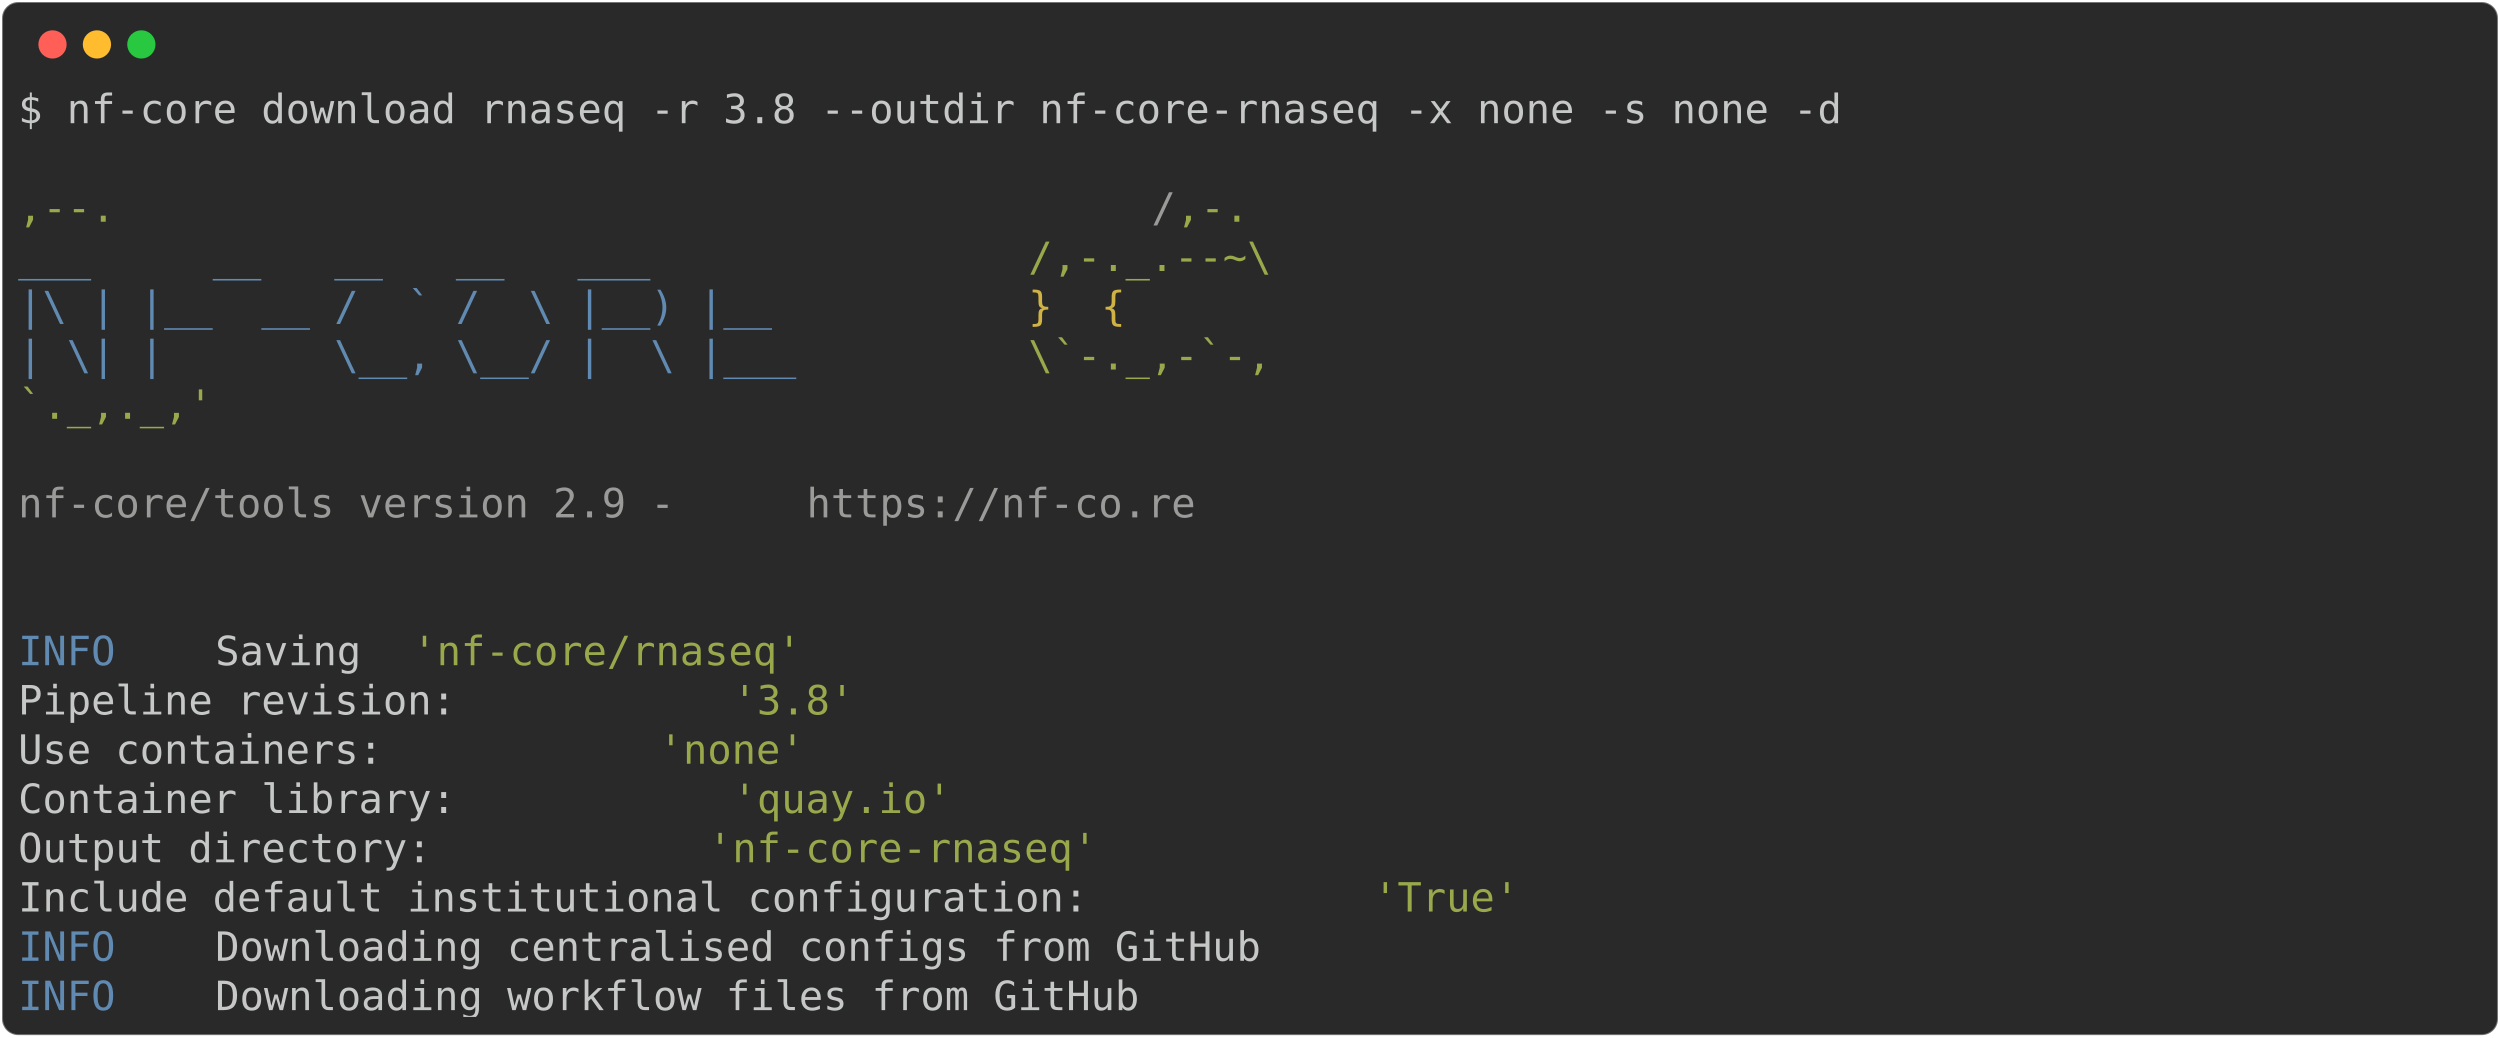
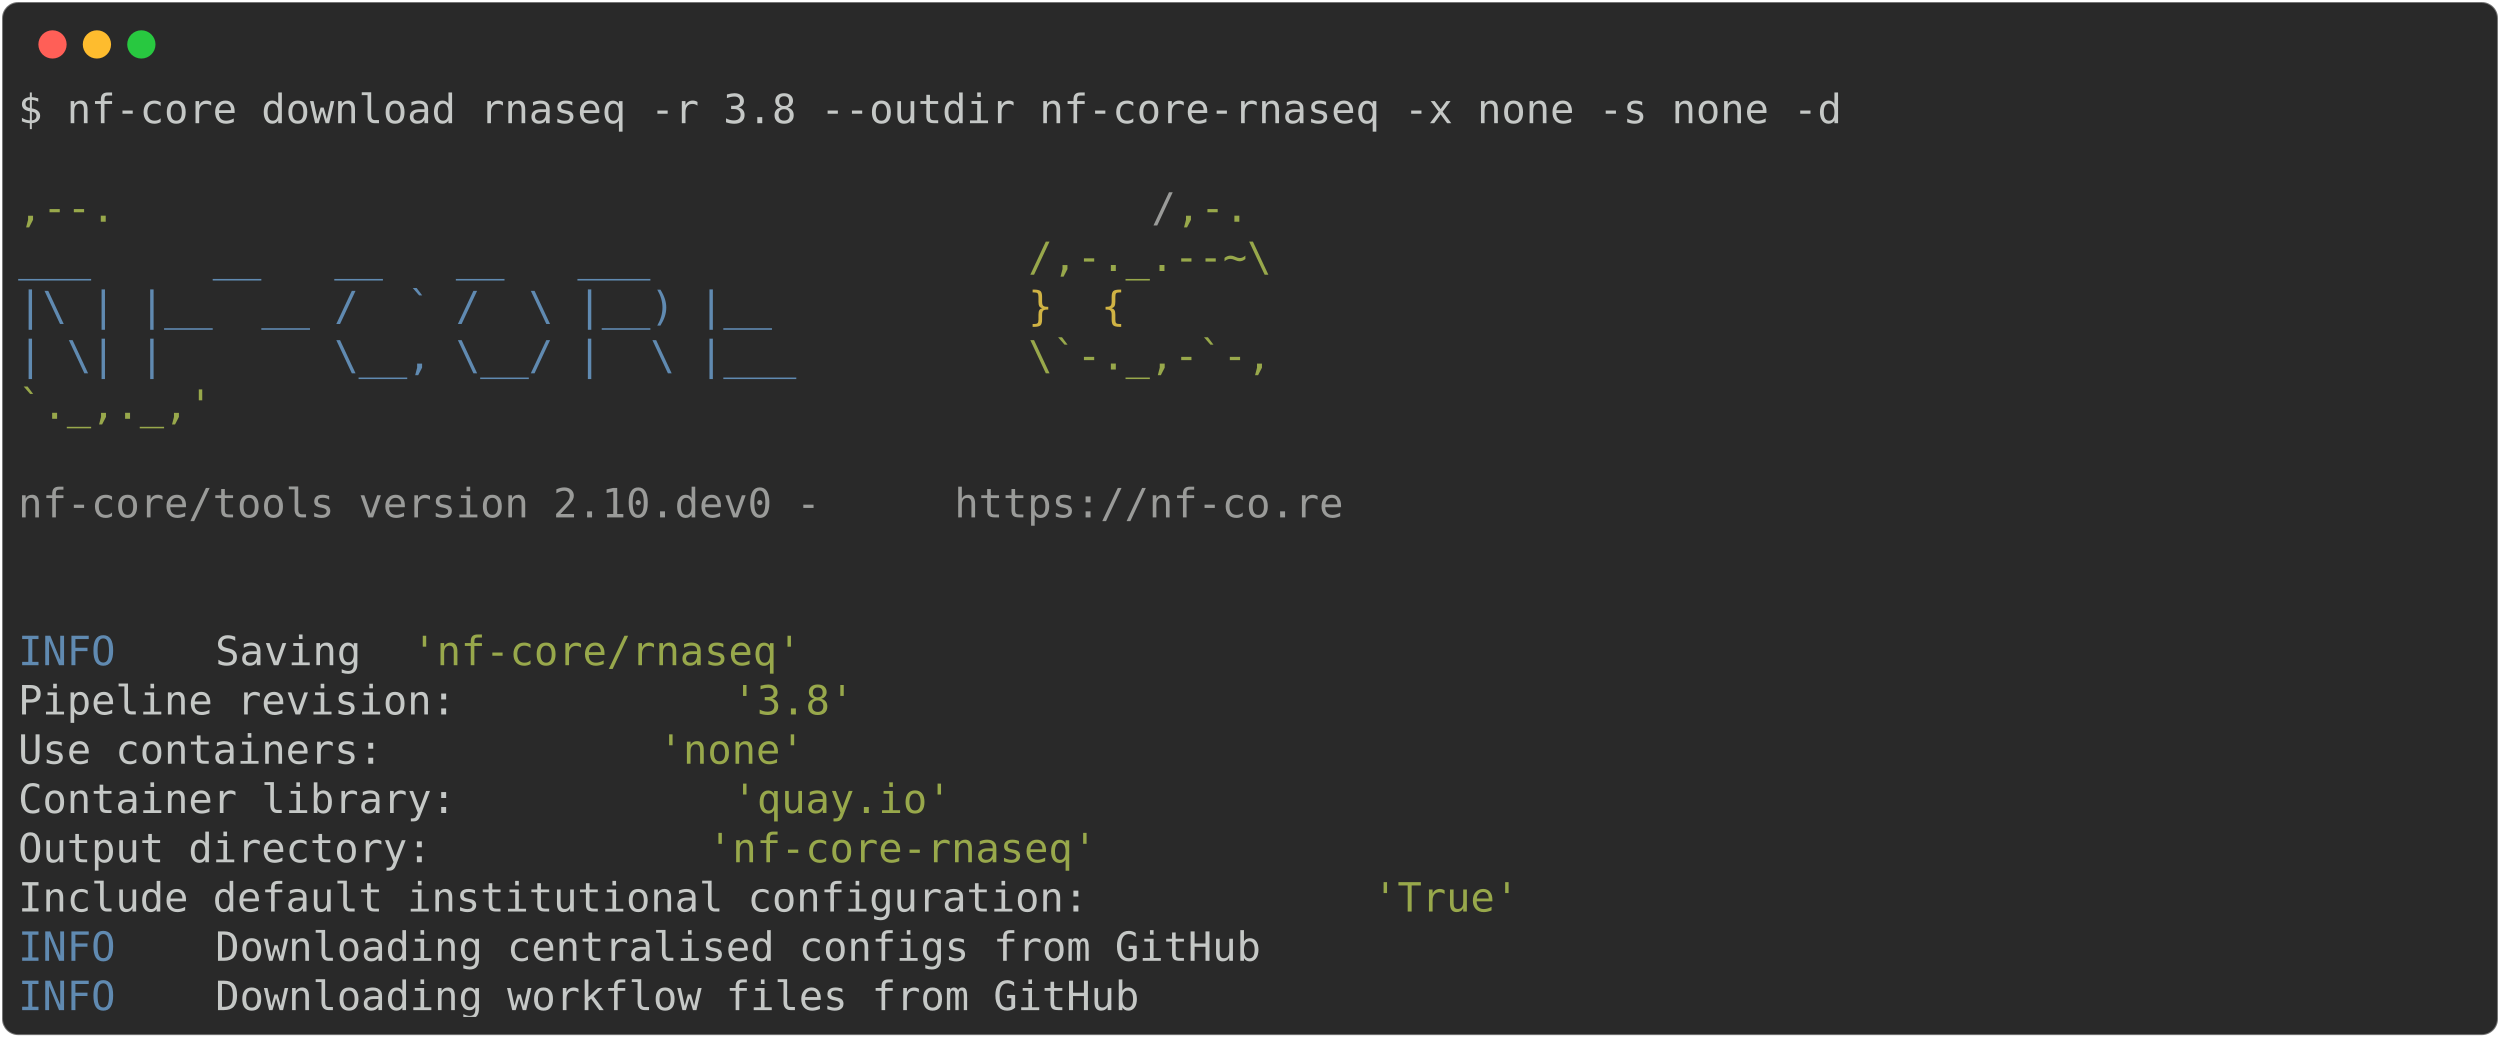
<svg xmlns="http://www.w3.org/2000/svg" class="rich-terminal" viewBox="0 0 1238 513.6">
  <style>

    @font-face {
        font-family: "Fira Code";
        src: local("FiraCode-Regular"),
                url("https://cdnjs.cloudflare.com/ajax/libs/firacode/6.2.0/woff2/FiraCode-Regular.woff2") format("woff2"),
                url("https://cdnjs.cloudflare.com/ajax/libs/firacode/6.2.0/woff/FiraCode-Regular.woff") format("woff");
        font-style: normal;
        font-weight: 400;
    }
    @font-face {
        font-family: "Fira Code";
        src: local("FiraCode-Bold"),
                url("https://cdnjs.cloudflare.com/ajax/libs/firacode/6.2.0/woff2/FiraCode-Bold.woff2") format("woff2"),
                url("https://cdnjs.cloudflare.com/ajax/libs/firacode/6.2.0/woff/FiraCode-Bold.woff") format("woff");
        font-style: bold;
        font-weight: 700;
    }

-     .terminal-349809940-matrix {
+     .terminal-451718873-matrix {
        font-family: Fira Code, monospace;
        font-size: 20px;
        line-height: 24.4px;
        font-variant-east-asian: full-width;
    }

-     .terminal-349809940-title {
+     .terminal-451718873-title {
        font-size: 18px;
        font-weight: bold;
        font-family: arial;
    }

-     .terminal-349809940-r1 { fill: #c5c8c6 }
- .terminal-349809940-r2 { fill: #98a84b }
- .terminal-349809940-r3 { fill: #9a9b99 }
- .terminal-349809940-r4 { fill: #608ab1 }
- .terminal-349809940-r5 { fill: #d0b344 }
+     .terminal-451718873-r1 { fill: #c5c8c6 }
+ .terminal-451718873-r2 { fill: #98a84b }
+ .terminal-451718873-r3 { fill: #9a9b99 }
+ .terminal-451718873-r4 { fill: #608ab1 }
+ .terminal-451718873-r5 { fill: #d0b344 }
    </style>
  <defs>
-     <clipPath id="terminal-349809940-clip-terminal">
+     <clipPath id="terminal-451718873-clip-terminal">
      <rect x="0" y="0" width="1219.0" height="462.6" />
    </clipPath>
-     <clipPath id="terminal-349809940-line-0">
+     <clipPath id="terminal-451718873-line-0">
      <rect x="0" y="1.5" width="1220" height="24.65" />
    </clipPath>
-     <clipPath id="terminal-349809940-line-1">
+     <clipPath id="terminal-451718873-line-1">
      <rect x="0" y="25.9" width="1220" height="24.65" />
    </clipPath>
-     <clipPath id="terminal-349809940-line-2">
+     <clipPath id="terminal-451718873-line-2">
      <rect x="0" y="50.3" width="1220" height="24.65" />
    </clipPath>
-     <clipPath id="terminal-349809940-line-3">
+     <clipPath id="terminal-451718873-line-3">
      <rect x="0" y="74.7" width="1220" height="24.65" />
    </clipPath>
-     <clipPath id="terminal-349809940-line-4">
+     <clipPath id="terminal-451718873-line-4">
      <rect x="0" y="99.1" width="1220" height="24.65" />
    </clipPath>
-     <clipPath id="terminal-349809940-line-5">
+     <clipPath id="terminal-451718873-line-5">
      <rect x="0" y="123.5" width="1220" height="24.65" />
    </clipPath>
-     <clipPath id="terminal-349809940-line-6">
+     <clipPath id="terminal-451718873-line-6">
      <rect x="0" y="147.9" width="1220" height="24.65" />
    </clipPath>
-     <clipPath id="terminal-349809940-line-7">
+     <clipPath id="terminal-451718873-line-7">
      <rect x="0" y="172.3" width="1220" height="24.65" />
    </clipPath>
-     <clipPath id="terminal-349809940-line-8">
+     <clipPath id="terminal-451718873-line-8">
      <rect x="0" y="196.7" width="1220" height="24.65" />
    </clipPath>
-     <clipPath id="terminal-349809940-line-9">
+     <clipPath id="terminal-451718873-line-9">
      <rect x="0" y="221.1" width="1220" height="24.65" />
    </clipPath>
-     <clipPath id="terminal-349809940-line-10">
+     <clipPath id="terminal-451718873-line-10">
      <rect x="0" y="245.5" width="1220" height="24.65" />
    </clipPath>
-     <clipPath id="terminal-349809940-line-11">
+     <clipPath id="terminal-451718873-line-11">
      <rect x="0" y="269.9" width="1220" height="24.65" />
    </clipPath>
-     <clipPath id="terminal-349809940-line-12">
+     <clipPath id="terminal-451718873-line-12">
      <rect x="0" y="294.3" width="1220" height="24.65" />
    </clipPath>
-     <clipPath id="terminal-349809940-line-13">
+     <clipPath id="terminal-451718873-line-13">
      <rect x="0" y="318.7" width="1220" height="24.65" />
    </clipPath>
-     <clipPath id="terminal-349809940-line-14">
+     <clipPath id="terminal-451718873-line-14">
      <rect x="0" y="343.1" width="1220" height="24.65" />
    </clipPath>
-     <clipPath id="terminal-349809940-line-15">
+     <clipPath id="terminal-451718873-line-15">
      <rect x="0" y="367.5" width="1220" height="24.65" />
    </clipPath>
-     <clipPath id="terminal-349809940-line-16">
+     <clipPath id="terminal-451718873-line-16">
      <rect x="0" y="391.9" width="1220" height="24.65" />
    </clipPath>
-     <clipPath id="terminal-349809940-line-17">
+     <clipPath id="terminal-451718873-line-17">
      <rect x="0" y="416.3" width="1220" height="24.65" />
    </clipPath>
  </defs>
  <rect fill="#292929" stroke="rgba(255,255,255,0.35)" stroke-width="1" x="1" y="1" width="1236" height="511.6" rx="8" />
  <g transform="translate(26,22)">
    <circle cx="0" cy="0" r="7" fill="#ff5f57" />
    <circle cx="22" cy="0" r="7" fill="#febc2e" />
    <circle cx="44" cy="0" r="7" fill="#28c840" />
  </g>
-   <g transform="translate(9, 41)" clip-path="url(#terminal-349809940-clip-terminal)">
-     <g class="terminal-349809940-matrix">
-       <text class="terminal-349809940-r1" x="0" y="20" textLength="915" clip-path="url(#terminal-349809940-line-0)">$ nf-core download rnaseq -r 3.8 --outdir nf-core-rnaseq -x none -s none -d</text>
-       <text class="terminal-349809940-r1" x="1220" y="20" textLength="12.2" clip-path="url(#terminal-349809940-line-0)">
+   <g transform="translate(9, 41)" clip-path="url(#terminal-451718873-clip-terminal)">
+     <g class="terminal-451718873-matrix">
+       <text class="terminal-451718873-r1" x="0" y="20" textLength="915" clip-path="url(#terminal-451718873-line-0)">$ nf-core download rnaseq -r 3.8 --outdir nf-core-rnaseq -x none -s none -d</text>
+       <text class="terminal-451718873-r1" x="1220" y="20" textLength="12.2" clip-path="url(#terminal-451718873-line-0)">
</text>
-       <text class="terminal-349809940-r1" x="1220" y="44.4" textLength="12.2" clip-path="url(#terminal-349809940-line-1)">
+       <text class="terminal-451718873-r1" x="1220" y="44.4" textLength="12.2" clip-path="url(#terminal-451718873-line-1)">
</text>
-       <text class="terminal-349809940-r2" x="0" y="68.8" textLength="561.2" clip-path="url(#terminal-349809940-line-2)">                                          ,--.</text>
-       <text class="terminal-349809940-r3" x="561.2" y="68.8" textLength="12.2" clip-path="url(#terminal-349809940-line-2)">/</text>
-       <text class="terminal-349809940-r2" x="573.4" y="68.8" textLength="36.6" clip-path="url(#terminal-349809940-line-2)">,-.</text>
-       <text class="terminal-349809940-r1" x="1220" y="68.8" textLength="12.2" clip-path="url(#terminal-349809940-line-2)">
+       <text class="terminal-451718873-r2" x="0" y="68.8" textLength="561.2" clip-path="url(#terminal-451718873-line-2)">                                          ,--.</text>
+       <text class="terminal-451718873-r3" x="561.2" y="68.8" textLength="12.2" clip-path="url(#terminal-451718873-line-2)">/</text>
+       <text class="terminal-451718873-r2" x="573.4" y="68.8" textLength="36.6" clip-path="url(#terminal-451718873-line-2)">,-.</text>
+       <text class="terminal-451718873-r1" x="1220" y="68.8" textLength="12.2" clip-path="url(#terminal-451718873-line-2)">
</text>
-       <text class="terminal-349809940-r4" x="0" y="93.2" textLength="500.2" clip-path="url(#terminal-349809940-line-3)">          ___     __   __   __   ___     </text>
-       <text class="terminal-349809940-r2" x="500.2" y="93.2" textLength="122" clip-path="url(#terminal-349809940-line-3)">/,-._.--~\</text>
-       <text class="terminal-349809940-r1" x="1220" y="93.2" textLength="12.2" clip-path="url(#terminal-349809940-line-3)">
+       <text class="terminal-451718873-r4" x="0" y="93.2" textLength="500.2" clip-path="url(#terminal-451718873-line-3)">          ___     __   __   __   ___     </text>
+       <text class="terminal-451718873-r2" x="500.2" y="93.2" textLength="122" clip-path="url(#terminal-451718873-line-3)">/,-._.--~\</text>
+       <text class="terminal-451718873-r1" x="1220" y="93.2" textLength="12.2" clip-path="url(#terminal-451718873-line-3)">
</text>
-       <text class="terminal-349809940-r4" x="0" y="117.6" textLength="500.2" clip-path="url(#terminal-349809940-line-4)">    |\ | |__  __ /  ` /  \ |__) |__      </text>
-       <text class="terminal-349809940-r5" x="500.2" y="117.6" textLength="85.4" clip-path="url(#terminal-349809940-line-4)">   }  {</text>
-       <text class="terminal-349809940-r1" x="1220" y="117.6" textLength="12.2" clip-path="url(#terminal-349809940-line-4)">
+       <text class="terminal-451718873-r4" x="0" y="117.6" textLength="500.2" clip-path="url(#terminal-451718873-line-4)">    |\ | |__  __ /  ` /  \ |__) |__      </text>
+       <text class="terminal-451718873-r5" x="500.2" y="117.6" textLength="85.4" clip-path="url(#terminal-451718873-line-4)">   }  {</text>
+       <text class="terminal-451718873-r1" x="1220" y="117.6" textLength="12.2" clip-path="url(#terminal-451718873-line-4)">
</text>
-       <text class="terminal-349809940-r4" x="0" y="142" textLength="500.2" clip-path="url(#terminal-349809940-line-5)">    | \| |       \__, \__/ |  \ |___     </text>
-       <text class="terminal-349809940-r2" x="500.2" y="142" textLength="122" clip-path="url(#terminal-349809940-line-5)">\`-._,-`-,</text>
-       <text class="terminal-349809940-r1" x="1220" y="142" textLength="12.2" clip-path="url(#terminal-349809940-line-5)">
+       <text class="terminal-451718873-r4" x="0" y="142" textLength="500.2" clip-path="url(#terminal-451718873-line-5)">    | \| |       \__, \__/ |  \ |___     </text>
+       <text class="terminal-451718873-r2" x="500.2" y="142" textLength="122" clip-path="url(#terminal-451718873-line-5)">\`-._,-`-,</text>
+       <text class="terminal-451718873-r1" x="1220" y="142" textLength="12.2" clip-path="url(#terminal-451718873-line-5)">
</text>
-       <text class="terminal-349809940-r2" x="0" y="166.4" textLength="610" clip-path="url(#terminal-349809940-line-6)">                                          `._,._,'</text>
-       <text class="terminal-349809940-r1" x="1220" y="166.4" textLength="12.2" clip-path="url(#terminal-349809940-line-6)">
+       <text class="terminal-451718873-r2" x="0" y="166.4" textLength="610" clip-path="url(#terminal-451718873-line-6)">                                          `._,._,'</text>
+       <text class="terminal-451718873-r1" x="1220" y="166.4" textLength="12.2" clip-path="url(#terminal-451718873-line-6)">
</text>
-       <text class="terminal-349809940-r1" x="1220" y="190.8" textLength="12.2" clip-path="url(#terminal-349809940-line-7)">
+       <text class="terminal-451718873-r1" x="1220" y="190.8" textLength="12.2" clip-path="url(#terminal-451718873-line-7)">
</text>
-       <text class="terminal-349809940-r3" x="0" y="215.2" textLength="390.4" clip-path="url(#terminal-349809940-line-8)">    nf-core/tools version 2.9 - </text>
-       <text class="terminal-349809940-r3" x="390.4" y="215.2" textLength="195.2" clip-path="url(#terminal-349809940-line-8)">https://nf-co.re</text>
-       <text class="terminal-349809940-r1" x="1220" y="215.2" textLength="12.2" clip-path="url(#terminal-349809940-line-8)">
+       <text class="terminal-451718873-r3" x="0" y="215.2" textLength="463.6" clip-path="url(#terminal-451718873-line-8)">    nf-core/tools version 2.10.dev0 - </text>
+       <text class="terminal-451718873-r3" x="463.6" y="215.2" textLength="195.2" clip-path="url(#terminal-451718873-line-8)">https://nf-co.re</text>
+       <text class="terminal-451718873-r1" x="1220" y="215.2" textLength="12.2" clip-path="url(#terminal-451718873-line-8)">
</text>
-       <text class="terminal-349809940-r1" x="1220" y="239.6" textLength="12.2" clip-path="url(#terminal-349809940-line-9)">
+       <text class="terminal-451718873-r1" x="1220" y="239.6" textLength="12.2" clip-path="url(#terminal-451718873-line-9)">
</text>
-       <text class="terminal-349809940-r1" x="1220" y="264" textLength="12.2" clip-path="url(#terminal-349809940-line-10)">
+       <text class="terminal-451718873-r1" x="1220" y="264" textLength="12.2" clip-path="url(#terminal-451718873-line-10)">
</text>
-       <text class="terminal-349809940-r4" x="0" y="288.4" textLength="97.6" clip-path="url(#terminal-349809940-line-11)">INFO    </text>
-       <text class="terminal-349809940-r1" x="97.6" y="288.4" textLength="97.6" clip-path="url(#terminal-349809940-line-11)"> Saving </text>
-       <text class="terminal-349809940-r2" x="195.2" y="288.4" textLength="195.2" clip-path="url(#terminal-349809940-line-11)">'nf-core/rnaseq'</text>
-       <text class="terminal-349809940-r1" x="1220" y="288.4" textLength="12.2" clip-path="url(#terminal-349809940-line-11)">
+       <text class="terminal-451718873-r4" x="0" y="288.4" textLength="97.6" clip-path="url(#terminal-451718873-line-11)">INFO    </text>
+       <text class="terminal-451718873-r1" x="97.6" y="288.4" textLength="97.6" clip-path="url(#terminal-451718873-line-11)"> Saving </text>
+       <text class="terminal-451718873-r2" x="195.2" y="288.4" textLength="195.2" clip-path="url(#terminal-451718873-line-11)">'nf-core/rnaseq'</text>
+       <text class="terminal-451718873-r1" x="1220" y="288.4" textLength="12.2" clip-path="url(#terminal-451718873-line-11)">
</text>
-       <text class="terminal-349809940-r1" x="0" y="312.8" textLength="353.8" clip-path="url(#terminal-349809940-line-12)">          Pipeline revision: </text>
-       <text class="terminal-349809940-r2" x="353.8" y="312.8" textLength="61" clip-path="url(#terminal-349809940-line-12)">'3.8'</text>
-       <text class="terminal-349809940-r1" x="1220" y="312.8" textLength="12.2" clip-path="url(#terminal-349809940-line-12)">
+       <text class="terminal-451718873-r1" x="0" y="312.8" textLength="353.8" clip-path="url(#terminal-451718873-line-12)">          Pipeline revision: </text>
+       <text class="terminal-451718873-r2" x="353.8" y="312.8" textLength="61" clip-path="url(#terminal-451718873-line-12)">'3.8'</text>
+       <text class="terminal-451718873-r1" x="1220" y="312.8" textLength="12.2" clip-path="url(#terminal-451718873-line-12)">
</text>
-       <text class="terminal-349809940-r1" x="0" y="337.2" textLength="317.2" clip-path="url(#terminal-349809940-line-13)">          Use containers: </text>
-       <text class="terminal-349809940-r2" x="317.2" y="337.2" textLength="73.2" clip-path="url(#terminal-349809940-line-13)">'none'</text>
-       <text class="terminal-349809940-r1" x="1220" y="337.2" textLength="12.2" clip-path="url(#terminal-349809940-line-13)">
+       <text class="terminal-451718873-r1" x="0" y="337.2" textLength="317.2" clip-path="url(#terminal-451718873-line-13)">          Use containers: </text>
+       <text class="terminal-451718873-r2" x="317.2" y="337.2" textLength="73.2" clip-path="url(#terminal-451718873-line-13)">'none'</text>
+       <text class="terminal-451718873-r1" x="1220" y="337.2" textLength="12.2" clip-path="url(#terminal-451718873-line-13)">
</text>
-       <text class="terminal-349809940-r1" x="0" y="361.6" textLength="353.8" clip-path="url(#terminal-349809940-line-14)">          Container library: </text>
-       <text class="terminal-349809940-r2" x="353.8" y="361.6" textLength="109.8" clip-path="url(#terminal-349809940-line-14)">'quay.io'</text>
-       <text class="terminal-349809940-r1" x="1220" y="361.6" textLength="12.2" clip-path="url(#terminal-349809940-line-14)">
+       <text class="terminal-451718873-r1" x="0" y="361.6" textLength="353.8" clip-path="url(#terminal-451718873-line-14)">          Container library: </text>
+       <text class="terminal-451718873-r2" x="353.8" y="361.6" textLength="109.8" clip-path="url(#terminal-451718873-line-14)">'quay.io'</text>
+       <text class="terminal-451718873-r1" x="1220" y="361.6" textLength="12.2" clip-path="url(#terminal-451718873-line-14)">
</text>
-       <text class="terminal-349809940-r1" x="0" y="386" textLength="341.6" clip-path="url(#terminal-349809940-line-15)">          Output directory: </text>
-       <text class="terminal-349809940-r2" x="341.6" y="386" textLength="195.2" clip-path="url(#terminal-349809940-line-15)">'nf-core-rnaseq'</text>
-       <text class="terminal-349809940-r1" x="1220" y="386" textLength="12.2" clip-path="url(#terminal-349809940-line-15)">
+       <text class="terminal-451718873-r1" x="0" y="386" textLength="341.6" clip-path="url(#terminal-451718873-line-15)">          Output directory: </text>
+       <text class="terminal-451718873-r2" x="341.6" y="386" textLength="195.2" clip-path="url(#terminal-451718873-line-15)">'nf-core-rnaseq'</text>
+       <text class="terminal-451718873-r1" x="1220" y="386" textLength="12.2" clip-path="url(#terminal-451718873-line-15)">
</text>
-       <text class="terminal-349809940-r1" x="0" y="410.4" textLength="671" clip-path="url(#terminal-349809940-line-16)">          Include default institutional configuration: </text>
-       <text class="terminal-349809940-r2" x="671" y="410.4" textLength="73.2" clip-path="url(#terminal-349809940-line-16)">'True'</text>
-       <text class="terminal-349809940-r1" x="1220" y="410.4" textLength="12.2" clip-path="url(#terminal-349809940-line-16)">
+       <text class="terminal-451718873-r1" x="0" y="410.4" textLength="671" clip-path="url(#terminal-451718873-line-16)">          Include default institutional configuration: </text>
+       <text class="terminal-451718873-r2" x="671" y="410.4" textLength="73.2" clip-path="url(#terminal-451718873-line-16)">'True'</text>
+       <text class="terminal-451718873-r1" x="1220" y="410.4" textLength="12.2" clip-path="url(#terminal-451718873-line-16)">
</text>
-       <text class="terminal-349809940-r4" x="0" y="434.8" textLength="97.6" clip-path="url(#terminal-349809940-line-17)">INFO    </text>
-       <text class="terminal-349809940-r1" x="97.6" y="434.8" textLength="1122.4" clip-path="url(#terminal-349809940-line-17)"> Downloading centralised configs from GitHub                                                </text>
-       <text class="terminal-349809940-r1" x="1220" y="434.8" textLength="12.2" clip-path="url(#terminal-349809940-line-17)">
+       <text class="terminal-451718873-r4" x="0" y="434.8" textLength="97.6" clip-path="url(#terminal-451718873-line-17)">INFO    </text>
+       <text class="terminal-451718873-r1" x="97.6" y="434.8" textLength="1122.4" clip-path="url(#terminal-451718873-line-17)"> Downloading centralised configs from GitHub                                                </text>
+       <text class="terminal-451718873-r1" x="1220" y="434.8" textLength="12.2" clip-path="url(#terminal-451718873-line-17)">
</text>
-       <text class="terminal-349809940-r4" x="0" y="459.2" textLength="97.6" clip-path="url(#terminal-349809940-line-18)">INFO    </text>
-       <text class="terminal-349809940-r1" x="97.6" y="459.2" textLength="1122.4" clip-path="url(#terminal-349809940-line-18)"> Downloading workflow files from GitHub                                                     </text>
-       <text class="terminal-349809940-r1" x="1220" y="459.2" textLength="12.2" clip-path="url(#terminal-349809940-line-18)">
+       <text class="terminal-451718873-r4" x="0" y="459.2" textLength="97.6" clip-path="url(#terminal-451718873-line-18)">INFO    </text>
+       <text class="terminal-451718873-r1" x="97.6" y="459.2" textLength="1122.4" clip-path="url(#terminal-451718873-line-18)"> Downloading workflow files from GitHub                                                     </text>
+       <text class="terminal-451718873-r1" x="1220" y="459.2" textLength="12.2" clip-path="url(#terminal-451718873-line-18)">
</text>
    </g>
  </g>
</svg>
